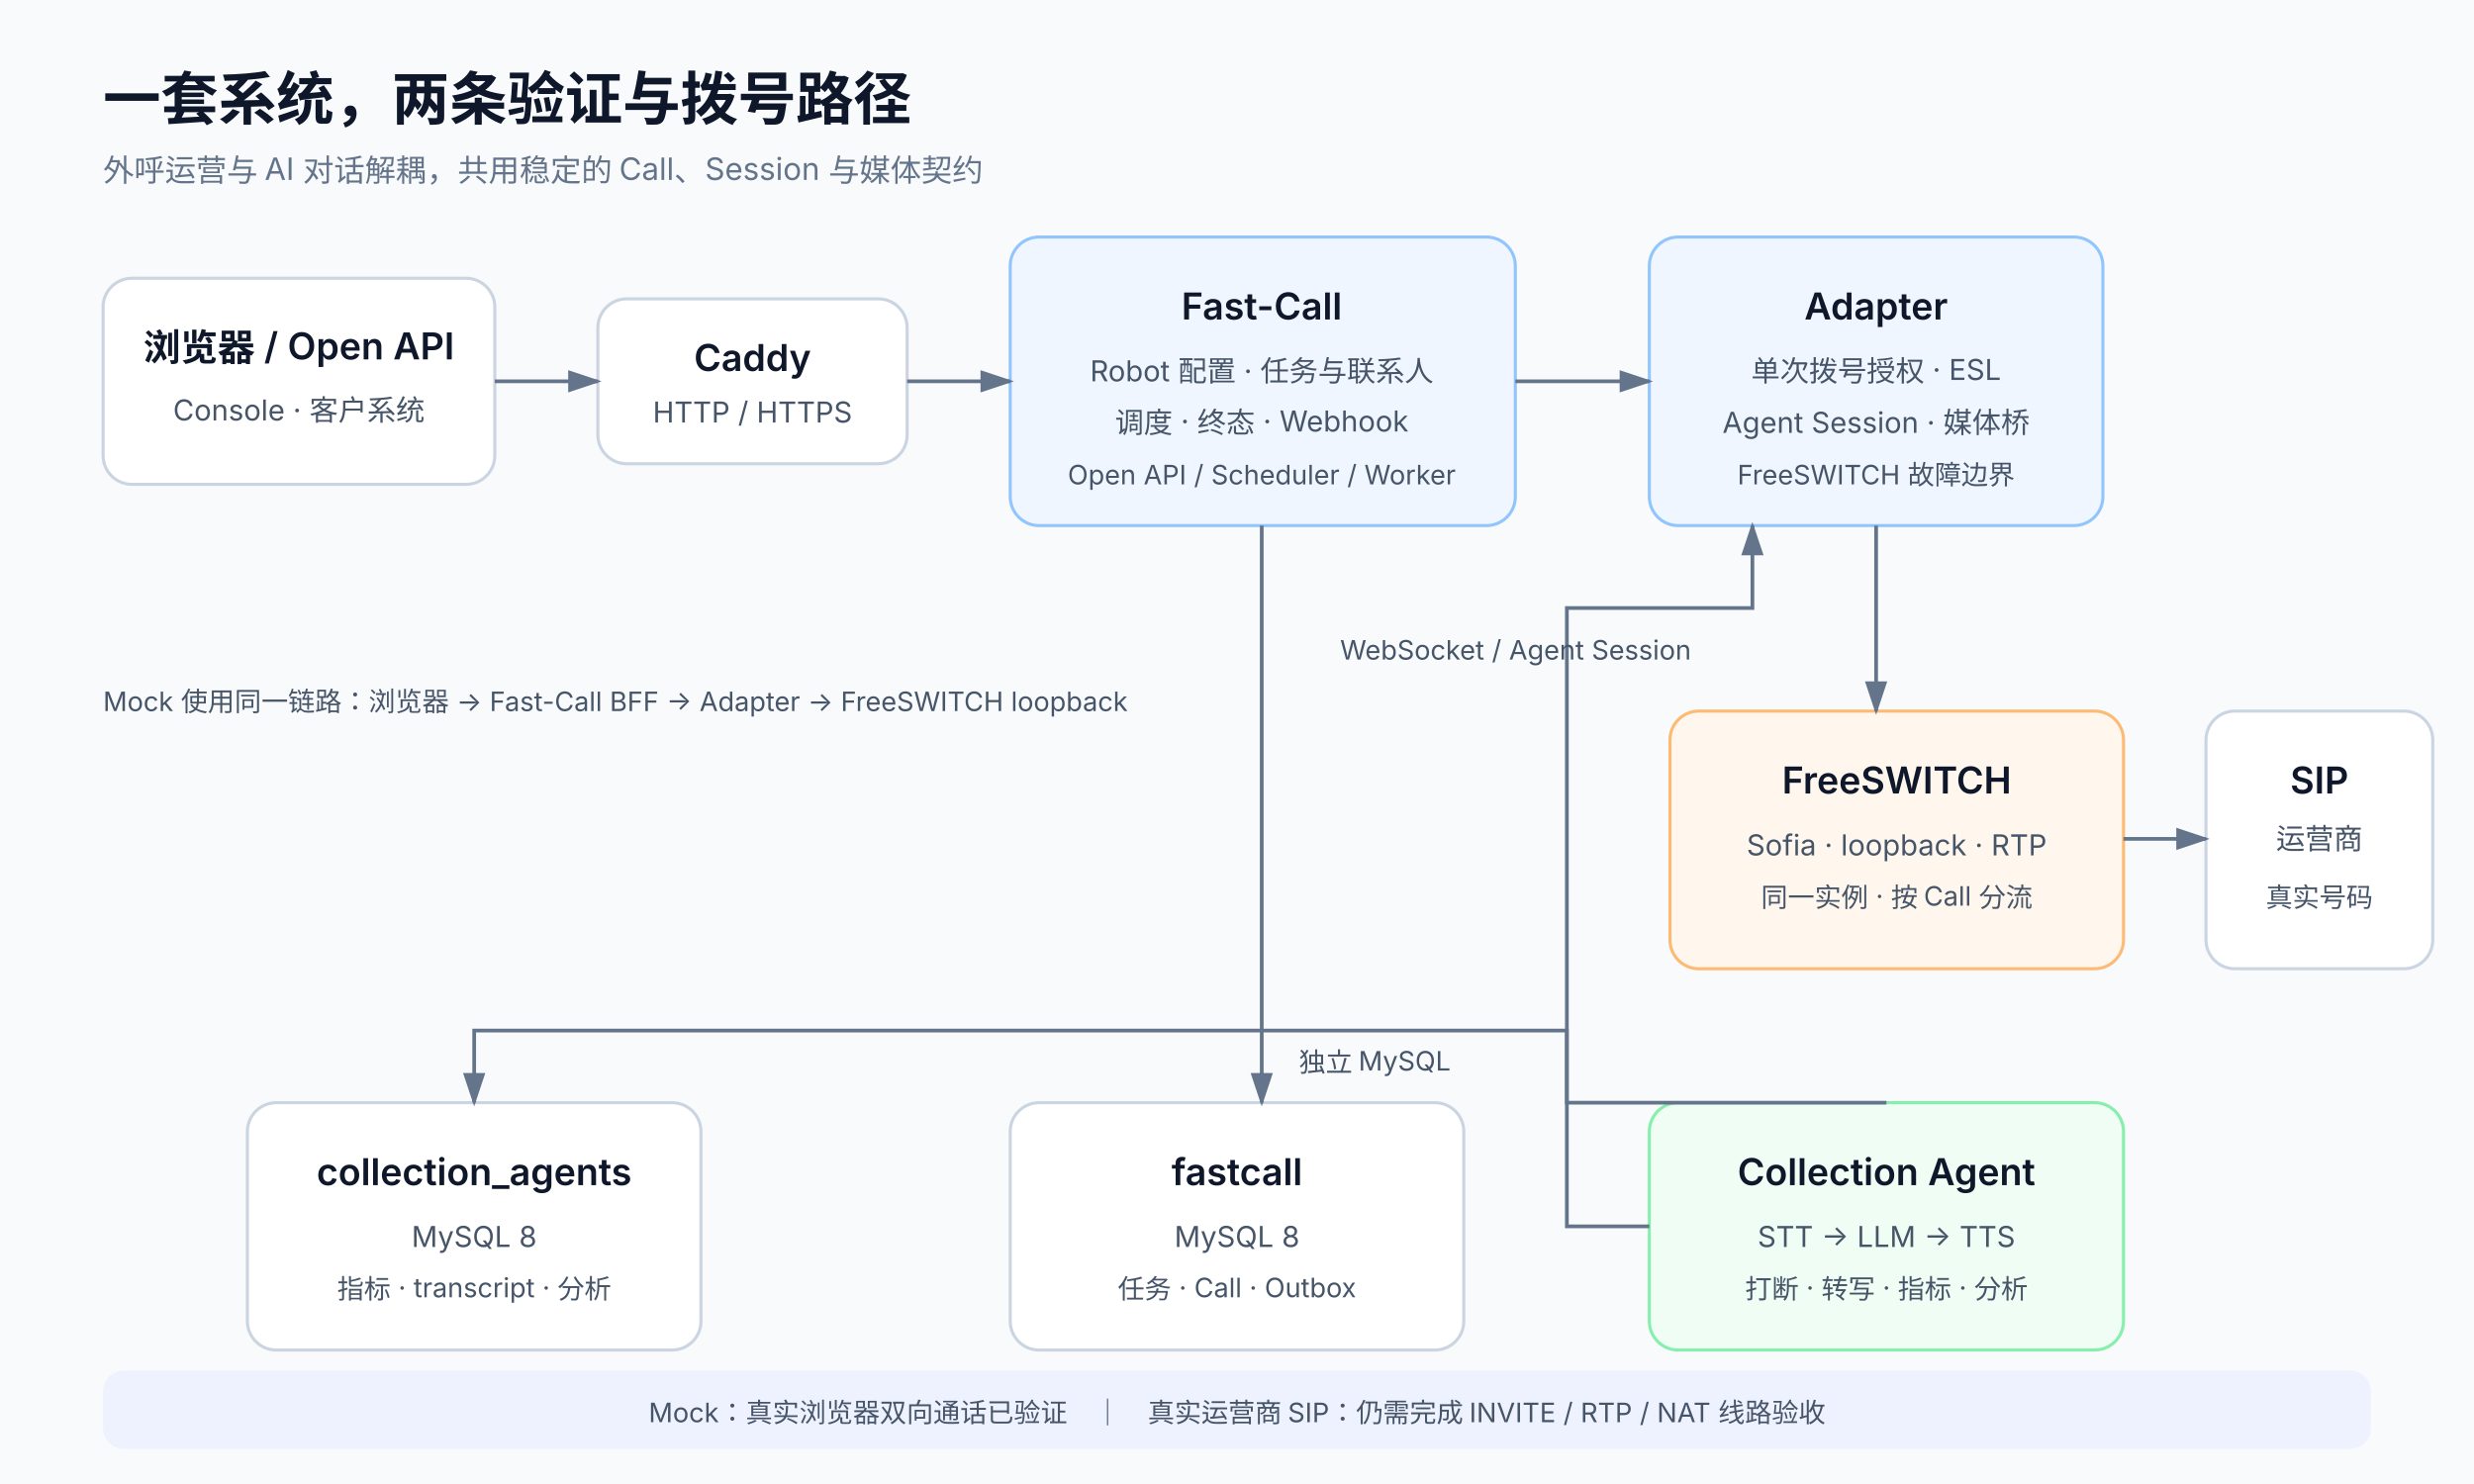
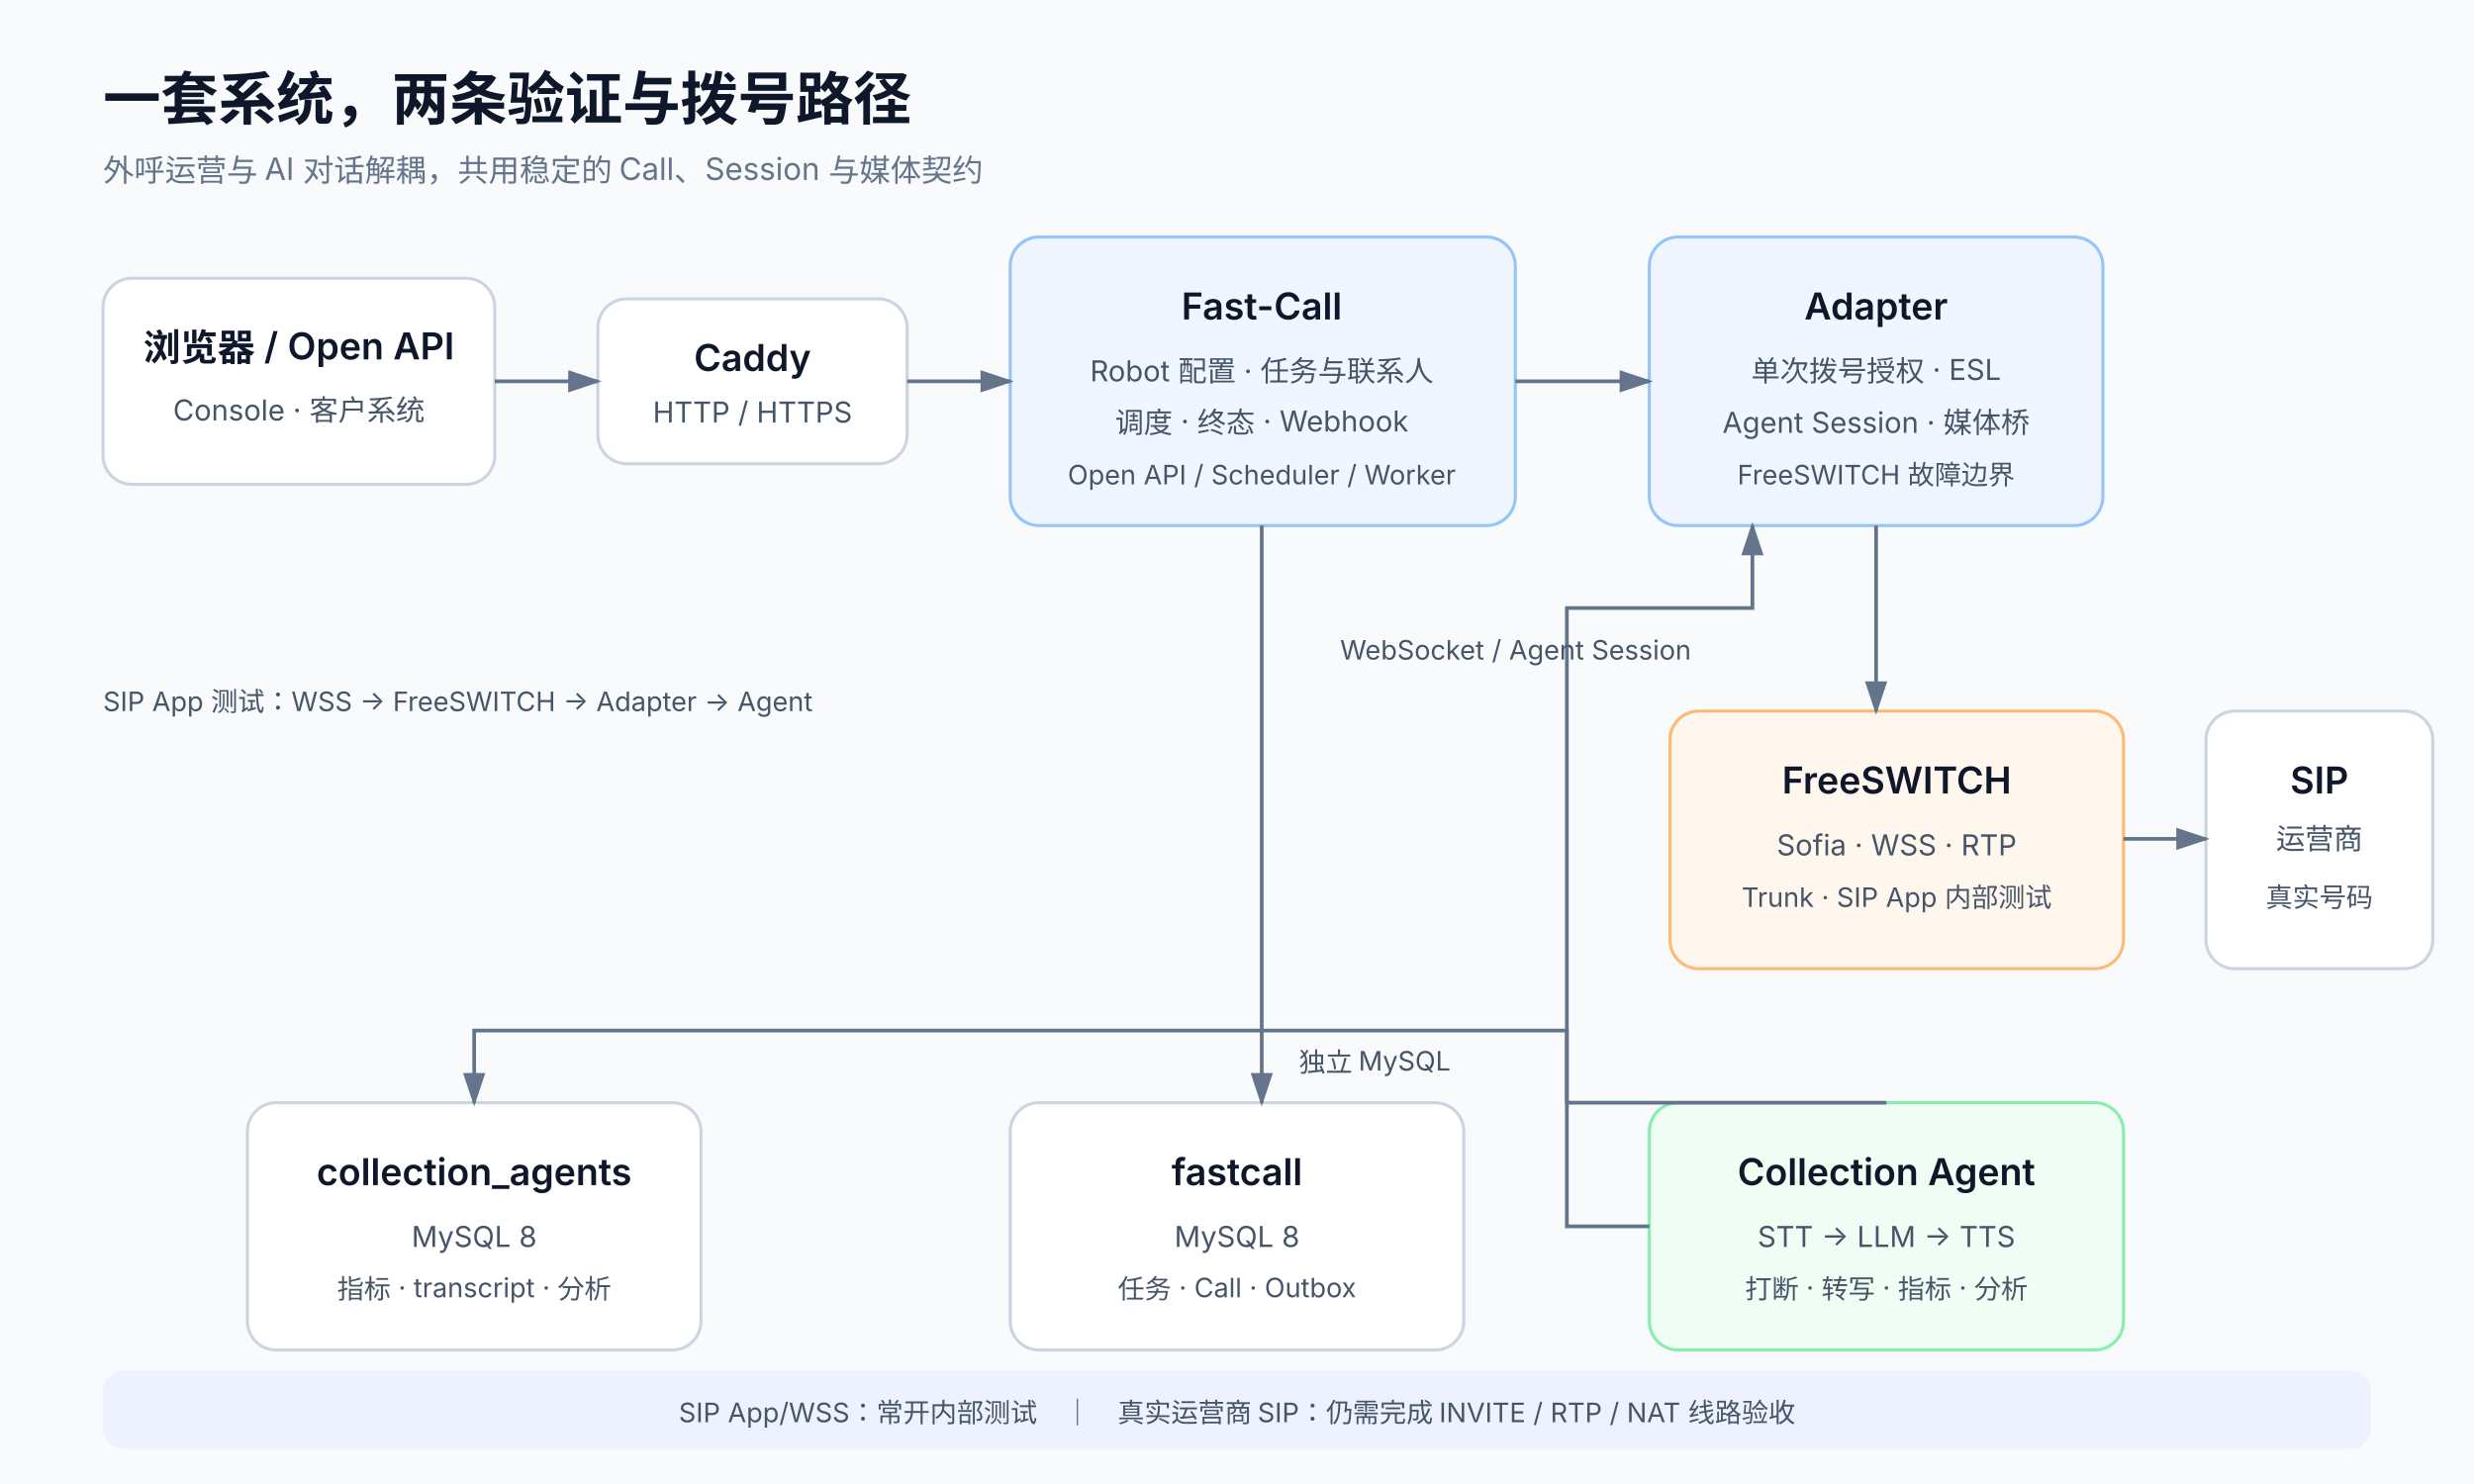
<svg xmlns="http://www.w3.org/2000/svg" width="1200" height="720" viewBox="0 0 1200 720" role="img" aria-labelledby="title desc">
  <defs>
    <marker id="arrow" markerWidth="10" markerHeight="10" refX="8" refY="3" orient="auto">
      <path d="M0,0 L0,6 L9,3 z" fill="#64748b" />
    </marker>
    <style>
      .title { font: 700 28px -apple-system,BlinkMacSystemFont,"Segoe UI",sans-serif; fill: #0f172a; }
      .subtitle { font: 15px -apple-system,BlinkMacSystemFont,"Segoe UI",sans-serif; fill: #64748b; }
      .label { font: 600 18px -apple-system,BlinkMacSystemFont,"Segoe UI",sans-serif; fill: #0f172a; }
      .body { font: 14px -apple-system,BlinkMacSystemFont,"Segoe UI",sans-serif; fill: #475569; }
      .small { font: 13px -apple-system,BlinkMacSystemFont,"Segoe UI",sans-serif; fill: #475569; }
      .box { fill: #ffffff; stroke: #cbd5e1; stroke-width: 1.5; rx: 14; }
      .blue { fill: #eff6ff; stroke: #93c5fd; }
      .green { fill: #f0fdf4; stroke: #86efac; }
      .orange { fill: #fff7ed; stroke: #fdba74; }
      .line { fill: none; stroke: #64748b; stroke-width: 1.8; marker-end: url(#arrow); }
      .dash { stroke-dasharray: 6 5; }
    </style>
  </defs>
  <rect width="1200" height="720" fill="#f8fafc" />
  <text x="50" y="58" class="title">一套系统，两条验证与拨号路径</text>
  <text x="50" y="88" class="subtitle">外呼运营与 AI 对话解耦，共用稳定的 Call、Session 与媒体契约</text>
  <rect x="50" y="135" width="190" height="100" class="box" />
  <text x="145" y="175" text-anchor="middle" class="label">浏览器 / Open API</text>
  <text x="145" y="204" text-anchor="middle" class="body">Console · 客户系统</text>
  <rect x="290" y="145" width="150" height="80" class="box" />
  <text x="365" y="180" text-anchor="middle" class="label">Caddy</text>
  <text x="365" y="205" text-anchor="middle" class="body">HTTP / HTTPS</text>
  <rect x="490" y="115" width="245" height="140" class="box blue" />
  <text x="612" y="155" text-anchor="middle" class="label">Fast-Call</text>
  <text x="612" y="185" text-anchor="middle" class="body">Robot 配置 · 任务与联系人</text>
  <text x="612" y="210" text-anchor="middle" class="body">调度 · 终态 · Webhook</text>
  <text x="612" y="235" text-anchor="middle" class="small">Open API / Scheduler / Worker</text>
  <rect x="800" y="115" width="220" height="140" class="box blue" />
  <text x="910" y="155" text-anchor="middle" class="label">Adapter</text>
  <text x="910" y="185" text-anchor="middle" class="body">单次拨号授权 · ESL</text>
  <text x="910" y="210" text-anchor="middle" class="body">Agent Session · 媒体桥</text>
  <text x="910" y="235" text-anchor="middle" class="small">FreeSWITCH 故障边界</text>
  <rect x="810" y="345" width="220" height="125" class="box orange" />
  <text x="920" y="385" text-anchor="middle" class="label">FreeSWITCH</text>
-   <text x="920" y="415" text-anchor="middle" class="body">Sofia · loopback · RTP</text>
-   <text x="920" y="440" text-anchor="middle" class="small">同一实例 · 按 Call 分流</text>
+   <text x="920" y="415" text-anchor="middle" class="body">Sofia · WSS · RTP</text>
+   <text x="920" y="440" text-anchor="middle" class="small">Trunk · SIP App 内部测试</text>
  <rect x="800" y="535" width="230" height="120" class="box green" />
  <text x="915" y="575" text-anchor="middle" class="label">Collection Agent</text>
  <text x="915" y="605" text-anchor="middle" class="body">STT → LLM → TTS</text>
  <text x="915" y="630" text-anchor="middle" class="small">打断 · 转写 · 指标 · 分析</text>
  <rect x="1070" y="345" width="110" height="125" class="box" />
  <text x="1125" y="385" text-anchor="middle" class="label">SIP</text>
  <text x="1125" y="412" text-anchor="middle" class="body">运营商</text>
  <text x="1125" y="440" text-anchor="middle" class="small">真实号码</text>
  <rect x="490" y="535" width="220" height="120" class="box" />
  <text x="600" y="575" text-anchor="middle" class="label">fastcall</text>
  <text x="600" y="605" text-anchor="middle" class="body">MySQL 8</text>
  <text x="600" y="630" text-anchor="middle" class="small">任务 · Call · Outbox</text>
  <rect x="120" y="535" width="220" height="120" class="box" />
  <text x="230" y="575" text-anchor="middle" class="label">collection_agents</text>
  <text x="230" y="605" text-anchor="middle" class="body">MySQL 8</text>
  <text x="230" y="630" text-anchor="middle" class="small">指标 · transcript · 分析</text>
  <path d="M240 185 H290" class="line" />
  <path d="M440 185 H490" class="line" />
  <path d="M735 185 H800" class="line" />
  <path d="M910 255 V345" class="line" />
  <path d="M1030 407 H1070" class="line" />
-   <text x="50" y="345" class="small">Mock 使用同一链路：浏览器 → Fast-Call BFF → Adapter → FreeSWITCH loopback</text>
+   <text x="50" y="345" class="small">SIP App 测试：WSS → FreeSWITCH → Adapter → Agent</text>
  <path d="M915 535 H760 V295 H850 V255" class="line" />
  <text x="650" y="320" class="small">WebSocket / Agent Session</text>
  <path d="M612 255 V535" class="line" />
  <path d="M800 595 H760 V500 H230 V535" class="line" />
  <text x="630" y="520" class="small">独立 MySQL</text>
  <rect x="50" y="665" width="1100" height="38" rx="10" fill="#eef2ff" />
-   <text x="600" y="690" text-anchor="middle" class="small">Mock：真实浏览器双向通话已验证　｜　真实运营商 SIP：仍需完成 INVITE / RTP / NAT 线路验收</text>
+   <text x="600" y="690" text-anchor="middle" class="small">SIP App/WSS：常开内部测试　｜　真实运营商 SIP：仍需完成 INVITE / RTP / NAT 线路验收</text>
</svg>
